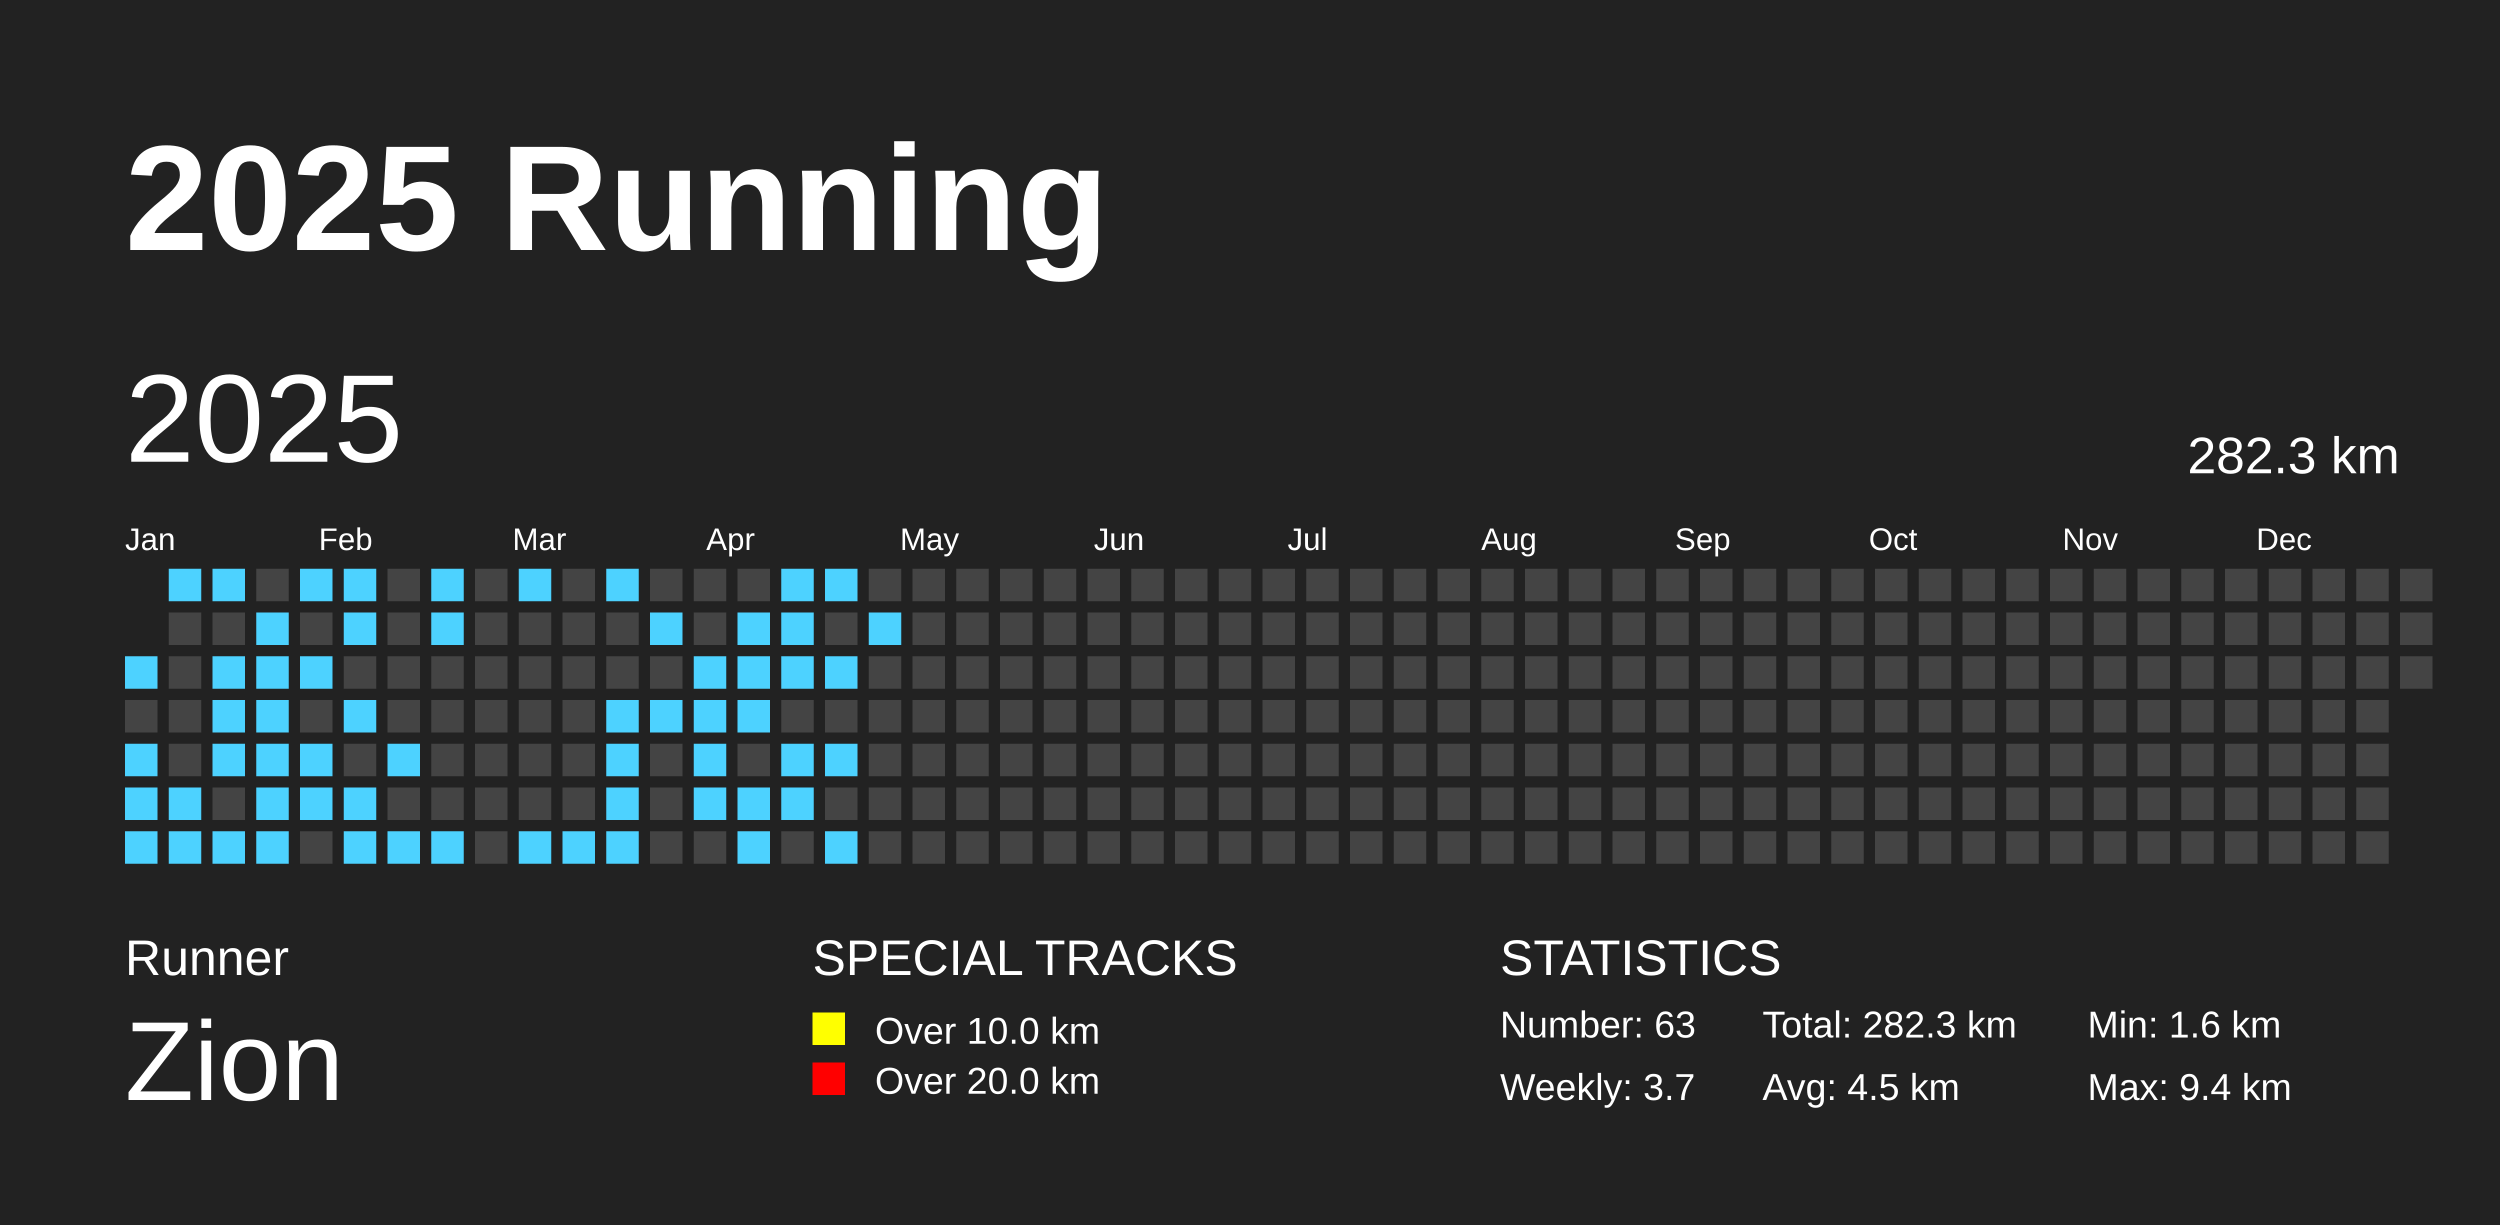
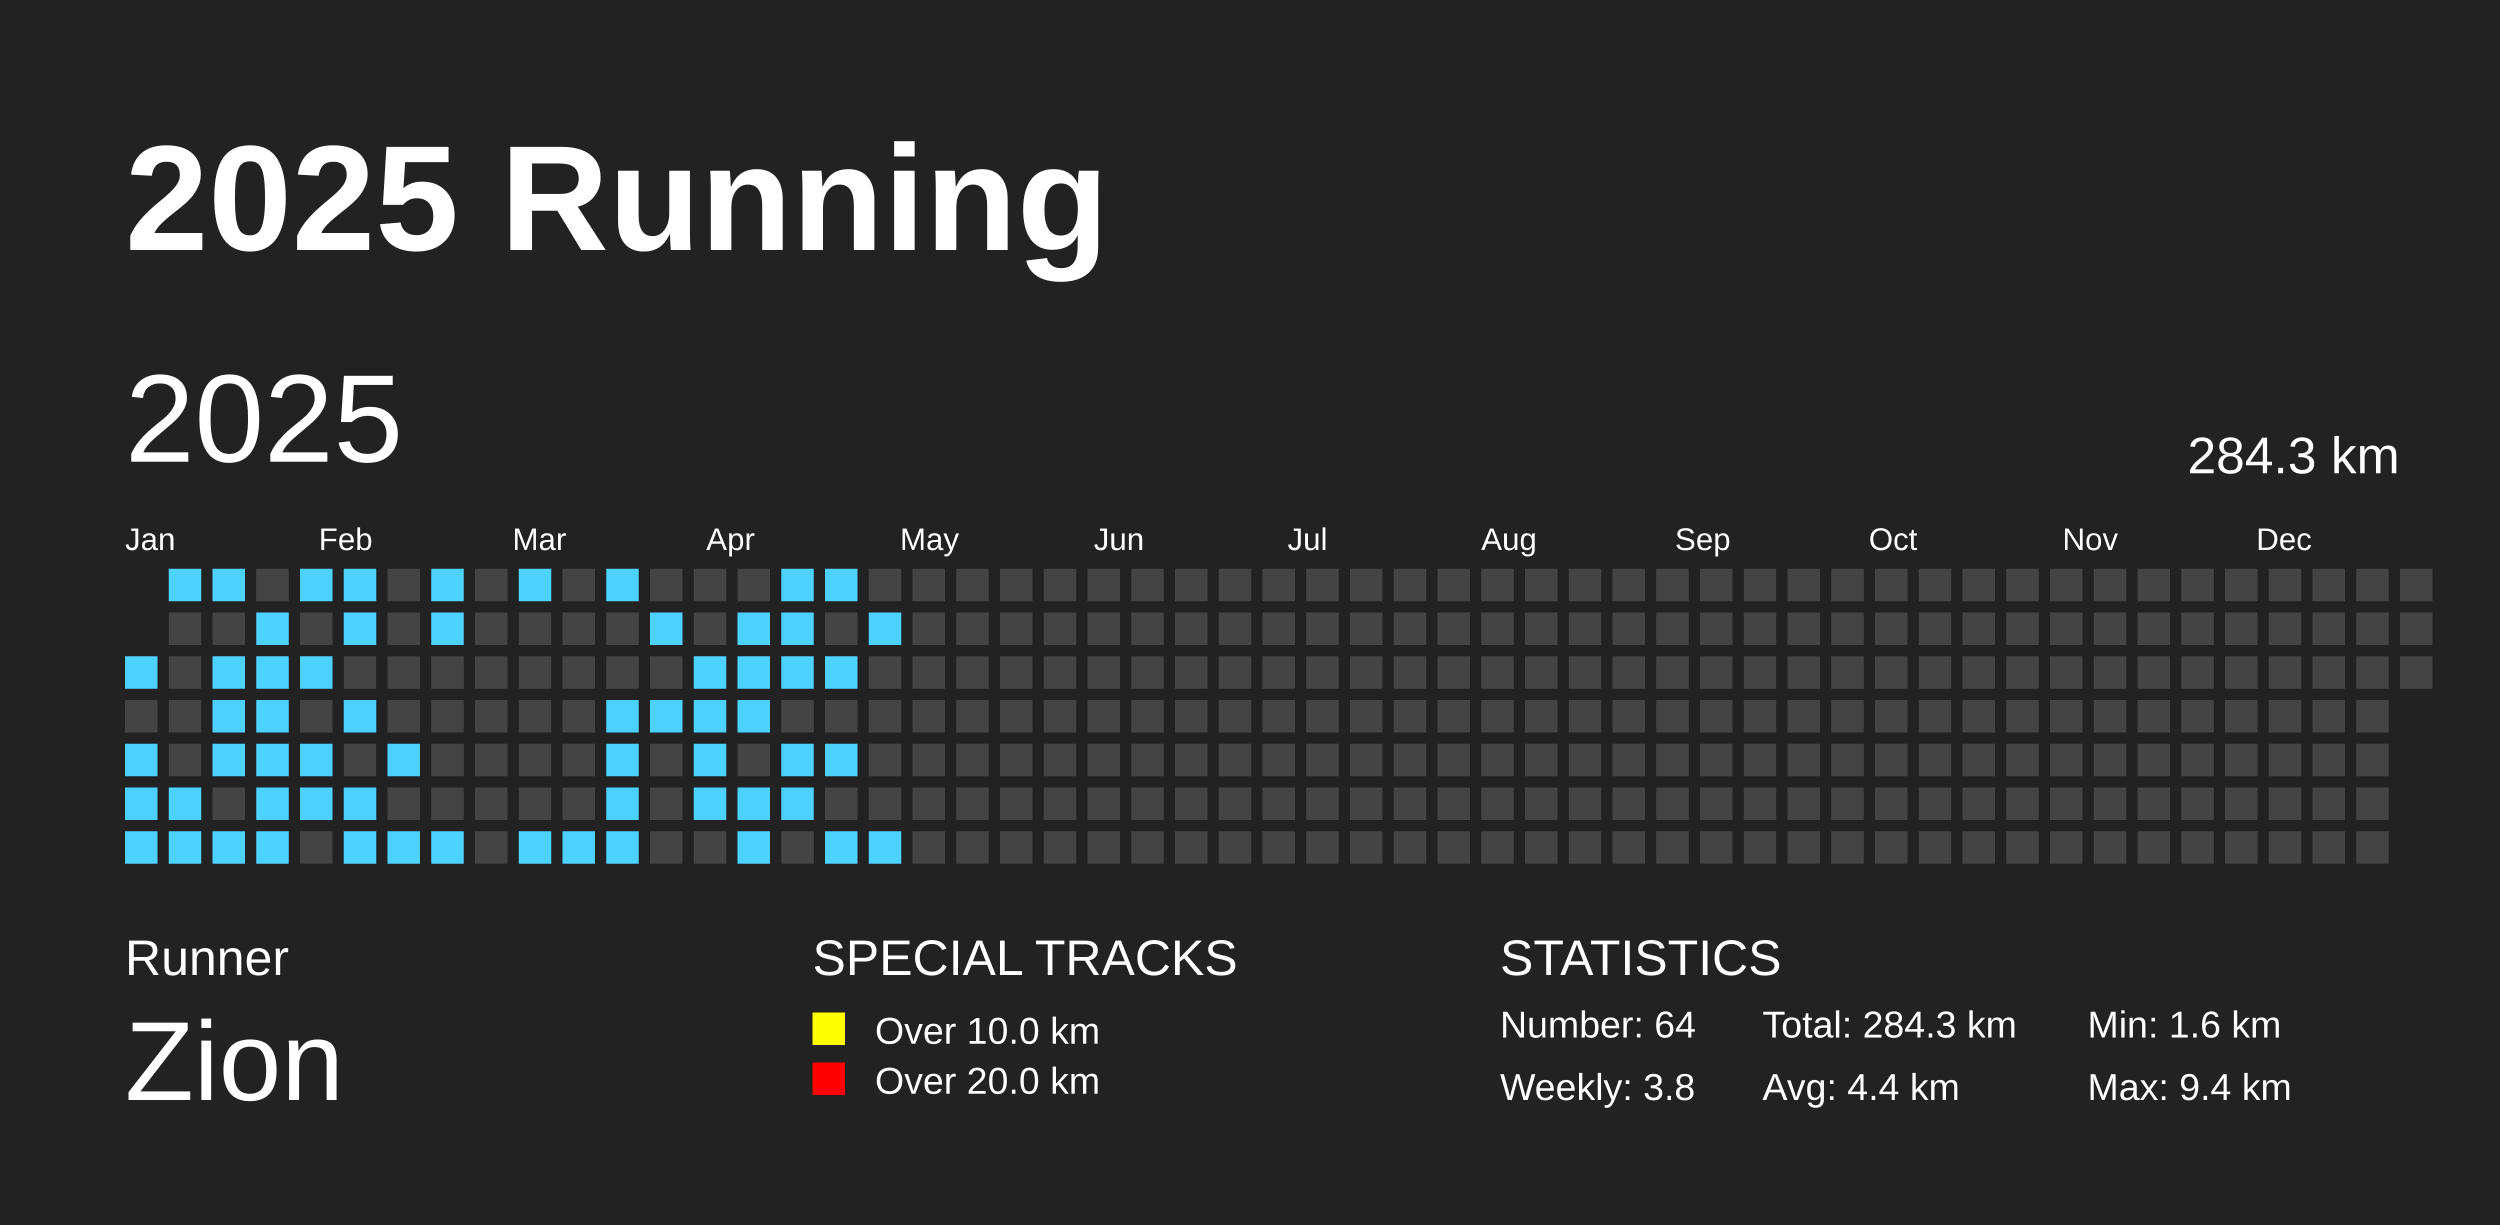
<svg xmlns="http://www.w3.org/2000/svg" baseProfile="full" height="98mm" version="1.1" viewBox="0,0,200,98" width="200mm">
  <defs />
  <rect fill="#222222" height="98" width="200" x="0" y="0" />
  <text fill="#FFFFFF" style="font-size:12px; font-family:Arial; font-weight:bold;" x="10" y="20">2025 Running</text>
  <text fill="#FFFFFF" style="font-size:4px; font-family:Arial" x="10" y="78">Runner</text>
  <text fill="#FFFFFF" style="font-size:9px; font-family:Arial" x="10" y="88">Zion</text>
  <text fill="#FFFFFF" style="font-size:4px; font-family:Arial" x="65" y="78">SPECIAL TRACKS</text>
  <rect fill="yellow" height="2.6" width="2.6" x="65" y="81" />
  <text fill="#FFFFFF" style="font-size:3px; font-family:Arial" x="70" y="83.5">Over 10.0 km</text>
  <rect fill="red" height="2.6" width="2.6" x="65" y="85" />
  <text fill="#FFFFFF" style="font-size:3px; font-family:Arial" x="70" y="87.5">Over 20.0 km</text>
  <text fill="#FFFFFF" style="font-size:4px; font-family:Arial" x="120" y="78">STATISTICS</text>
-   <text fill="#FFFFFF" style="font-size:3px; font-family:Arial" x="120" y="83">Number: 63</text>
-   <text fill="#FFFFFF" style="font-size:3px; font-family:Arial" x="120" y="88">Weekly: 3.7</text>
-   <text fill="#FFFFFF" style="font-size:3px; font-family:Arial" x="141" y="83">Total: 282.3 km</text>
-   <text fill="#FFFFFF" style="font-size:3px; font-family:Arial" x="141" y="88">Avg: 4.5 km</text>
+   <text fill="#FFFFFF" style="font-size:3px; font-family:Arial" x="120" y="83">Number: 64</text>
+   <text fill="#FFFFFF" style="font-size:3px; font-family:Arial" x="120" y="88">Weekly: 3.8</text>
+   <text fill="#FFFFFF" style="font-size:3px; font-family:Arial" x="141" y="83">Total: 284.3 km</text>
+   <text fill="#FFFFFF" style="font-size:3px; font-family:Arial" x="141" y="88">Avg: 4.4 km</text>
  <text fill="#FFFFFF" style="font-size:3px; font-family:Arial" x="167" y="83">Min: 1.6 km</text>
  <text fill="#FFFFFF" style="font-size:3px; font-family:Arial" x="167" y="88">Max: 9.4 km</text>
  <text dominant-baseline="hanging" fill="#FFFFFF" style="font-size:10.0px; font-family:Arial;" x="10" y="30">2025</text>
-   <text dominant-baseline="hanging" fill="#FFFFFF" style="font-size:4.125px; font-family:Arial;" x="175" y="35">282.3 km</text>
+   <text dominant-baseline="hanging" fill="#FFFFFF" style="font-size:4.125px; font-family:Arial;" x="175" y="35">284.3 km</text>
  <text fill="#FFFFFF" style="font-size:2.5px; font-family:Arial" x="10.0" y="44">Jan</text>
  <text fill="#FFFFFF" style="font-size:2.5px; font-family:Arial" x="25.5" y="44">Feb</text>
  <text fill="#FFFFFF" style="font-size:2.5px; font-family:Arial" x="41.0" y="44">Mar</text>
  <text fill="#FFFFFF" style="font-size:2.5px; font-family:Arial" x="56.5" y="44">Apr</text>
  <text fill="#FFFFFF" style="font-size:2.5px; font-family:Arial" x="72.0" y="44">May</text>
  <text fill="#FFFFFF" style="font-size:2.5px; font-family:Arial" x="87.5" y="44">Jun</text>
  <text fill="#FFFFFF" style="font-size:2.5px; font-family:Arial" x="103.0" y="44">Jul</text>
  <text fill="#FFFFFF" style="font-size:2.5px; font-family:Arial" x="118.5" y="44">Aug</text>
  <text fill="#FFFFFF" style="font-size:2.5px; font-family:Arial" x="134.0" y="44">Sep</text>
  <text fill="#FFFFFF" style="font-size:2.5px; font-family:Arial" x="149.5" y="44">Oct</text>
  <text fill="#FFFFFF" style="font-size:2.5px; font-family:Arial" x="165.0" y="44">Nov</text>
  <text fill="#FFFFFF" style="font-size:2.5px; font-family:Arial" x="180.5" y="44">Dec</text>
  <rect fill="#4DD2FF" height="2.6" width="2.6" x="10.0" y="52.5" />
  <rect fill="#444444" height="2.6" width="2.6" x="10.0" y="56.0" />
  <rect fill="#4DD2FF" height="2.6" width="2.6" x="10.0" y="59.5" />
  <rect fill="#4DD2FF" height="2.6" width="2.6" x="10.0" y="63.0" />
  <rect fill="#4DD2FF" height="2.6" width="2.6" x="10.0" y="66.5" />
  <rect fill="#4DD2FF" height="2.6" width="2.6" x="13.5" y="45.5" />
  <rect fill="#444444" height="2.6" width="2.6" x="13.5" y="49.0" />
  <rect fill="#444444" height="2.6" width="2.6" x="13.5" y="52.5" />
  <rect fill="#444444" height="2.6" width="2.6" x="13.5" y="56.0" />
  <rect fill="#444444" height="2.6" width="2.6" x="13.5" y="59.5" />
  <rect fill="#4DD2FF" height="2.6" width="2.6" x="13.5" y="63.0" />
  <rect fill="#4DD2FF" height="2.6" width="2.6" x="13.5" y="66.5" />
  <rect fill="#4DD2FF" height="2.6" width="2.6" x="17.0" y="45.5" />
  <rect fill="#444444" height="2.6" width="2.6" x="17.0" y="49.0" />
  <rect fill="#4DD2FF" height="2.6" width="2.6" x="17.0" y="52.5" />
  <rect fill="#4DD2FF" height="2.6" width="2.6" x="17.0" y="56.0" />
  <rect fill="#4DD2FF" height="2.6" width="2.6" x="17.0" y="59.5" />
  <rect fill="#444444" height="2.6" width="2.6" x="17.0" y="63.0" />
  <rect fill="#4DD2FF" height="2.6" width="2.6" x="17.0" y="66.5" />
  <rect fill="#444444" height="2.6" width="2.6" x="20.5" y="45.5" />
  <rect fill="#4DD2FF" height="2.6" width="2.6" x="20.5" y="49.0" />
  <rect fill="#4DD2FF" height="2.6" width="2.6" x="20.5" y="52.5" />
  <rect fill="#4DD2FF" height="2.6" width="2.6" x="20.5" y="56.0" />
  <rect fill="#4DD2FF" height="2.6" width="2.6" x="20.5" y="59.5" />
  <rect fill="#4DD2FF" height="2.6" width="2.6" x="20.5" y="63.0" />
  <rect fill="#4DD2FF" height="2.6" width="2.6" x="20.5" y="66.5" />
  <rect fill="#4DD2FF" height="2.6" width="2.6" x="24.0" y="45.5" />
  <rect fill="#444444" height="2.6" width="2.6" x="24.0" y="49.0" />
  <rect fill="#4DD2FF" height="2.6" width="2.6" x="24.0" y="52.5" />
  <rect fill="#444444" height="2.6" width="2.6" x="24.0" y="56.0" />
  <rect fill="#4DD2FF" height="2.6" width="2.6" x="24.0" y="59.5" />
  <rect fill="#4DD2FF" height="2.6" width="2.6" x="24.0" y="63.0" />
  <rect fill="#444444" height="2.6" width="2.6" x="24.0" y="66.5" />
  <rect fill="#4DD2FF" height="2.6" width="2.6" x="27.5" y="45.5" />
  <rect fill="#4DD2FF" height="2.6" width="2.6" x="27.5" y="49.0" />
  <rect fill="#444444" height="2.6" width="2.6" x="27.5" y="52.5" />
  <rect fill="#4DD2FF" height="2.6" width="2.6" x="27.5" y="56.0" />
  <rect fill="#444444" height="2.6" width="2.6" x="27.5" y="59.5" />
  <rect fill="#4DD2FF" height="2.6" width="2.6" x="27.5" y="63.0" />
  <rect fill="#4DD2FF" height="2.6" width="2.6" x="27.5" y="66.5" />
  <rect fill="#444444" height="2.6" width="2.6" x="31.0" y="45.5" />
  <rect fill="#444444" height="2.6" width="2.6" x="31.0" y="49.0" />
  <rect fill="#444444" height="2.6" width="2.6" x="31.0" y="52.5" />
  <rect fill="#444444" height="2.6" width="2.6" x="31.0" y="56.0" />
  <rect fill="#4DD2FF" height="2.6" width="2.6" x="31.0" y="59.5" />
  <rect fill="#444444" height="2.6" width="2.6" x="31.0" y="63.0" />
  <rect fill="#4DD2FF" height="2.6" width="2.6" x="31.0" y="66.5" />
  <rect fill="#4DD2FF" height="2.6" width="2.6" x="34.5" y="45.5" />
  <rect fill="#4DD2FF" height="2.6" width="2.6" x="34.5" y="49.0" />
  <rect fill="#444444" height="2.6" width="2.6" x="34.5" y="52.5" />
  <rect fill="#444444" height="2.6" width="2.6" x="34.5" y="56.0" />
  <rect fill="#444444" height="2.6" width="2.6" x="34.5" y="59.5" />
  <rect fill="#444444" height="2.6" width="2.6" x="34.5" y="63.0" />
  <rect fill="#4DD2FF" height="2.6" width="2.6" x="34.5" y="66.5" />
  <rect fill="#444444" height="2.6" width="2.6" x="38.0" y="45.5" />
  <rect fill="#444444" height="2.6" width="2.6" x="38.0" y="49.0" />
  <rect fill="#444444" height="2.6" width="2.6" x="38.0" y="52.5" />
  <rect fill="#444444" height="2.6" width="2.6" x="38.0" y="56.0" />
  <rect fill="#444444" height="2.6" width="2.6" x="38.0" y="59.5" />
  <rect fill="#444444" height="2.6" width="2.6" x="38.0" y="63.0" />
  <rect fill="#444444" height="2.6" width="2.6" x="38.0" y="66.5" />
  <rect fill="#4DD2FF" height="2.6" width="2.6" x="41.5" y="45.5" />
  <rect fill="#444444" height="2.6" width="2.6" x="41.5" y="49.0" />
  <rect fill="#444444" height="2.6" width="2.6" x="41.5" y="52.5" />
  <rect fill="#444444" height="2.6" width="2.6" x="41.5" y="56.0" />
  <rect fill="#444444" height="2.6" width="2.6" x="41.5" y="59.5" />
  <rect fill="#444444" height="2.6" width="2.6" x="41.5" y="63.0" />
  <rect fill="#4DD2FF" height="2.6" width="2.6" x="41.5" y="66.5" />
  <rect fill="#444444" height="2.6" width="2.6" x="45.0" y="45.5" />
  <rect fill="#444444" height="2.6" width="2.6" x="45.0" y="49.0" />
  <rect fill="#444444" height="2.6" width="2.6" x="45.0" y="52.5" />
  <rect fill="#444444" height="2.6" width="2.6" x="45.0" y="56.0" />
  <rect fill="#444444" height="2.6" width="2.6" x="45.0" y="59.5" />
  <rect fill="#444444" height="2.6" width="2.6" x="45.0" y="63.0" />
  <rect fill="#4DD2FF" height="2.6" width="2.6" x="45.0" y="66.5" />
  <rect fill="#4DD2FF" height="2.6" width="2.6" x="48.5" y="45.5" />
  <rect fill="#444444" height="2.6" width="2.6" x="48.5" y="49.0" />
  <rect fill="#444444" height="2.6" width="2.6" x="48.5" y="52.5" />
  <rect fill="#4DD2FF" height="2.6" width="2.6" x="48.5" y="56.0" />
  <rect fill="#4DD2FF" height="2.6" width="2.6" x="48.5" y="59.5" />
  <rect fill="#4DD2FF" height="2.6" width="2.6" x="48.5" y="63.0" />
  <rect fill="#4DD2FF" height="2.6" width="2.6" x="48.5" y="66.5" />
  <rect fill="#444444" height="2.6" width="2.6" x="52.0" y="45.5" />
  <rect fill="#4DD2FF" height="2.6" width="2.6" x="52.0" y="49.0" />
  <rect fill="#444444" height="2.6" width="2.6" x="52.0" y="52.5" />
  <rect fill="#4DD2FF" height="2.6" width="2.6" x="52.0" y="56.0" />
  <rect fill="#444444" height="2.6" width="2.6" x="52.0" y="59.5" />
  <rect fill="#444444" height="2.6" width="2.6" x="52.0" y="63.0" />
  <rect fill="#444444" height="2.6" width="2.6" x="52.0" y="66.5" />
  <rect fill="#444444" height="2.6" width="2.6" x="55.5" y="45.5" />
  <rect fill="#444444" height="2.6" width="2.6" x="55.5" y="49.0" />
  <rect fill="#4DD2FF" height="2.6" width="2.6" x="55.5" y="52.5" />
  <rect fill="#4DD2FF" height="2.6" width="2.6" x="55.5" y="56.0" />
  <rect fill="#4DD2FF" height="2.6" width="2.6" x="55.5" y="59.5" />
  <rect fill="#4DD2FF" height="2.6" width="2.6" x="55.5" y="63.0" />
  <rect fill="#444444" height="2.6" width="2.6" x="55.5" y="66.5" />
  <rect fill="#444444" height="2.6" width="2.6" x="59.0" y="45.5" />
  <rect fill="#4DD2FF" height="2.6" width="2.6" x="59.0" y="49.0" />
  <rect fill="#4DD2FF" height="2.6" width="2.6" x="59.0" y="52.5" />
  <rect fill="#4DD2FF" height="2.6" width="2.6" x="59.0" y="56.0" />
  <rect fill="#444444" height="2.6" width="2.6" x="59.0" y="59.5" />
  <rect fill="#4DD2FF" height="2.6" width="2.6" x="59.0" y="63.0" />
  <rect fill="#4DD2FF" height="2.6" width="2.6" x="59.0" y="66.5" />
  <rect fill="#4DD2FF" height="2.6" width="2.6" x="62.5" y="45.5" />
  <rect fill="#4DD2FF" height="2.6" width="2.6" x="62.5" y="49.0" />
  <rect fill="#4DD2FF" height="2.6" width="2.6" x="62.5" y="52.5" />
  <rect fill="#444444" height="2.6" width="2.6" x="62.5" y="56.0" />
  <rect fill="#4DD2FF" height="2.6" width="2.6" x="62.5" y="59.5" />
  <rect fill="#4DD2FF" height="2.6" width="2.6" x="62.5" y="63.0" />
  <rect fill="#444444" height="2.6" width="2.6" x="62.5" y="66.5" />
  <rect fill="#4DD2FF" height="2.6" width="2.6" x="66.0" y="45.5" />
  <rect fill="#444444" height="2.6" width="2.6" x="66.0" y="49.0" />
  <rect fill="#4DD2FF" height="2.6" width="2.6" x="66.0" y="52.5" />
  <rect fill="#444444" height="2.6" width="2.6" x="66.0" y="56.0" />
  <rect fill="#4DD2FF" height="2.6" width="2.6" x="66.0" y="59.5" />
  <rect fill="#444444" height="2.6" width="2.6" x="66.0" y="63.0" />
  <rect fill="#4DD2FF" height="2.6" width="2.6" x="66.0" y="66.5" />
  <rect fill="#444444" height="2.6" width="2.6" x="69.5" y="45.5" />
  <rect fill="#4DD2FF" height="2.6" width="2.6" x="69.5" y="49.0" />
  <rect fill="#444444" height="2.6" width="2.6" x="69.5" y="52.5" />
  <rect fill="#444444" height="2.6" width="2.6" x="69.5" y="56.0" />
  <rect fill="#444444" height="2.6" width="2.6" x="69.5" y="59.5" />
  <rect fill="#444444" height="2.6" width="2.6" x="69.5" y="63.0" />
-   <rect fill="#444444" height="2.6" width="2.6" x="69.5" y="66.5" />
+   <rect fill="#4DD2FF" height="2.6" width="2.6" x="69.5" y="66.5" />
  <rect fill="#444444" height="2.6" width="2.6" x="73.0" y="45.5" />
  <rect fill="#444444" height="2.6" width="2.6" x="73.0" y="49.0" />
  <rect fill="#444444" height="2.6" width="2.6" x="73.0" y="52.5" />
  <rect fill="#444444" height="2.6" width="2.6" x="73.0" y="56.0" />
  <rect fill="#444444" height="2.6" width="2.6" x="73.0" y="59.5" />
  <rect fill="#444444" height="2.6" width="2.6" x="73.0" y="63.0" />
  <rect fill="#444444" height="2.6" width="2.6" x="73.0" y="66.5" />
  <rect fill="#444444" height="2.6" width="2.6" x="76.5" y="45.5" />
  <rect fill="#444444" height="2.6" width="2.6" x="76.5" y="49.0" />
  <rect fill="#444444" height="2.6" width="2.6" x="76.5" y="52.5" />
  <rect fill="#444444" height="2.6" width="2.6" x="76.5" y="56.0" />
  <rect fill="#444444" height="2.6" width="2.6" x="76.5" y="59.5" />
  <rect fill="#444444" height="2.6" width="2.6" x="76.5" y="63.0" />
  <rect fill="#444444" height="2.6" width="2.6" x="76.5" y="66.5" />
  <rect fill="#444444" height="2.6" width="2.6" x="80.0" y="45.5" />
  <rect fill="#444444" height="2.6" width="2.6" x="80.0" y="49.0" />
  <rect fill="#444444" height="2.6" width="2.6" x="80.0" y="52.5" />
  <rect fill="#444444" height="2.6" width="2.6" x="80.0" y="56.0" />
  <rect fill="#444444" height="2.6" width="2.6" x="80.0" y="59.5" />
  <rect fill="#444444" height="2.6" width="2.6" x="80.0" y="63.0" />
  <rect fill="#444444" height="2.6" width="2.6" x="80.0" y="66.5" />
  <rect fill="#444444" height="2.6" width="2.6" x="83.5" y="45.5" />
  <rect fill="#444444" height="2.6" width="2.6" x="83.5" y="49.0" />
  <rect fill="#444444" height="2.6" width="2.6" x="83.5" y="52.5" />
  <rect fill="#444444" height="2.6" width="2.6" x="83.5" y="56.0" />
  <rect fill="#444444" height="2.6" width="2.6" x="83.5" y="59.5" />
  <rect fill="#444444" height="2.6" width="2.6" x="83.5" y="63.0" />
  <rect fill="#444444" height="2.6" width="2.6" x="83.5" y="66.5" />
  <rect fill="#444444" height="2.6" width="2.6" x="87.0" y="45.5" />
  <rect fill="#444444" height="2.6" width="2.6" x="87.0" y="49.0" />
  <rect fill="#444444" height="2.6" width="2.6" x="87.0" y="52.5" />
  <rect fill="#444444" height="2.6" width="2.6" x="87.0" y="56.0" />
  <rect fill="#444444" height="2.6" width="2.6" x="87.0" y="59.5" />
  <rect fill="#444444" height="2.6" width="2.6" x="87.0" y="63.0" />
  <rect fill="#444444" height="2.6" width="2.6" x="87.0" y="66.5" />
  <rect fill="#444444" height="2.6" width="2.6" x="90.5" y="45.5" />
  <rect fill="#444444" height="2.6" width="2.6" x="90.5" y="49.0" />
  <rect fill="#444444" height="2.6" width="2.6" x="90.5" y="52.5" />
  <rect fill="#444444" height="2.6" width="2.6" x="90.5" y="56.0" />
  <rect fill="#444444" height="2.6" width="2.6" x="90.5" y="59.5" />
  <rect fill="#444444" height="2.6" width="2.6" x="90.5" y="63.0" />
  <rect fill="#444444" height="2.6" width="2.6" x="90.5" y="66.5" />
  <rect fill="#444444" height="2.6" width="2.6" x="94.0" y="45.5" />
  <rect fill="#444444" height="2.6" width="2.6" x="94.0" y="49.0" />
  <rect fill="#444444" height="2.6" width="2.6" x="94.0" y="52.5" />
  <rect fill="#444444" height="2.6" width="2.6" x="94.0" y="56.0" />
  <rect fill="#444444" height="2.6" width="2.6" x="94.0" y="59.5" />
  <rect fill="#444444" height="2.6" width="2.6" x="94.0" y="63.0" />
  <rect fill="#444444" height="2.6" width="2.6" x="94.0" y="66.5" />
  <rect fill="#444444" height="2.6" width="2.6" x="97.5" y="45.5" />
  <rect fill="#444444" height="2.6" width="2.6" x="97.5" y="49.0" />
  <rect fill="#444444" height="2.6" width="2.6" x="97.5" y="52.5" />
  <rect fill="#444444" height="2.6" width="2.6" x="97.5" y="56.0" />
  <rect fill="#444444" height="2.6" width="2.6" x="97.5" y="59.5" />
  <rect fill="#444444" height="2.6" width="2.6" x="97.5" y="63.0" />
  <rect fill="#444444" height="2.6" width="2.6" x="97.5" y="66.5" />
  <rect fill="#444444" height="2.6" width="2.6" x="101.0" y="45.5" />
  <rect fill="#444444" height="2.6" width="2.6" x="101.0" y="49.0" />
  <rect fill="#444444" height="2.6" width="2.6" x="101.0" y="52.5" />
  <rect fill="#444444" height="2.6" width="2.6" x="101.0" y="56.0" />
  <rect fill="#444444" height="2.6" width="2.6" x="101.0" y="59.5" />
  <rect fill="#444444" height="2.6" width="2.6" x="101.0" y="63.0" />
  <rect fill="#444444" height="2.6" width="2.6" x="101.0" y="66.5" />
  <rect fill="#444444" height="2.6" width="2.6" x="104.5" y="45.5" />
  <rect fill="#444444" height="2.6" width="2.6" x="104.5" y="49.0" />
  <rect fill="#444444" height="2.6" width="2.6" x="104.5" y="52.5" />
  <rect fill="#444444" height="2.6" width="2.6" x="104.5" y="56.0" />
  <rect fill="#444444" height="2.6" width="2.6" x="104.5" y="59.5" />
  <rect fill="#444444" height="2.6" width="2.6" x="104.5" y="63.0" />
  <rect fill="#444444" height="2.6" width="2.6" x="104.5" y="66.5" />
  <rect fill="#444444" height="2.6" width="2.6" x="108.0" y="45.5" />
  <rect fill="#444444" height="2.6" width="2.6" x="108.0" y="49.0" />
  <rect fill="#444444" height="2.6" width="2.6" x="108.0" y="52.5" />
  <rect fill="#444444" height="2.6" width="2.6" x="108.0" y="56.0" />
  <rect fill="#444444" height="2.6" width="2.6" x="108.0" y="59.5" />
  <rect fill="#444444" height="2.6" width="2.6" x="108.0" y="63.0" />
  <rect fill="#444444" height="2.6" width="2.6" x="108.0" y="66.5" />
  <rect fill="#444444" height="2.6" width="2.6" x="111.5" y="45.5" />
  <rect fill="#444444" height="2.6" width="2.6" x="111.5" y="49.0" />
  <rect fill="#444444" height="2.6" width="2.6" x="111.5" y="52.5" />
  <rect fill="#444444" height="2.6" width="2.6" x="111.5" y="56.0" />
  <rect fill="#444444" height="2.6" width="2.6" x="111.5" y="59.5" />
  <rect fill="#444444" height="2.6" width="2.6" x="111.5" y="63.0" />
  <rect fill="#444444" height="2.6" width="2.6" x="111.5" y="66.5" />
  <rect fill="#444444" height="2.6" width="2.6" x="115.0" y="45.5" />
  <rect fill="#444444" height="2.6" width="2.6" x="115.0" y="49.0" />
  <rect fill="#444444" height="2.6" width="2.6" x="115.0" y="52.5" />
  <rect fill="#444444" height="2.6" width="2.6" x="115.0" y="56.0" />
  <rect fill="#444444" height="2.6" width="2.6" x="115.0" y="59.5" />
  <rect fill="#444444" height="2.6" width="2.6" x="115.0" y="63.0" />
  <rect fill="#444444" height="2.6" width="2.6" x="115.0" y="66.5" />
  <rect fill="#444444" height="2.6" width="2.6" x="118.5" y="45.5" />
  <rect fill="#444444" height="2.6" width="2.6" x="118.5" y="49.0" />
  <rect fill="#444444" height="2.6" width="2.6" x="118.5" y="52.5" />
  <rect fill="#444444" height="2.6" width="2.6" x="118.5" y="56.0" />
  <rect fill="#444444" height="2.6" width="2.6" x="118.5" y="59.5" />
  <rect fill="#444444" height="2.6" width="2.6" x="118.5" y="63.0" />
  <rect fill="#444444" height="2.6" width="2.6" x="118.5" y="66.5" />
  <rect fill="#444444" height="2.6" width="2.6" x="122.0" y="45.5" />
  <rect fill="#444444" height="2.6" width="2.6" x="122.0" y="49.0" />
  <rect fill="#444444" height="2.6" width="2.6" x="122.0" y="52.5" />
  <rect fill="#444444" height="2.6" width="2.6" x="122.0" y="56.0" />
  <rect fill="#444444" height="2.6" width="2.6" x="122.0" y="59.5" />
  <rect fill="#444444" height="2.6" width="2.6" x="122.0" y="63.0" />
  <rect fill="#444444" height="2.6" width="2.6" x="122.0" y="66.5" />
  <rect fill="#444444" height="2.6" width="2.6" x="125.5" y="45.5" />
  <rect fill="#444444" height="2.6" width="2.6" x="125.5" y="49.0" />
  <rect fill="#444444" height="2.6" width="2.6" x="125.5" y="52.5" />
  <rect fill="#444444" height="2.6" width="2.6" x="125.5" y="56.0" />
  <rect fill="#444444" height="2.6" width="2.6" x="125.5" y="59.5" />
  <rect fill="#444444" height="2.6" width="2.6" x="125.5" y="63.0" />
  <rect fill="#444444" height="2.6" width="2.6" x="125.5" y="66.5" />
  <rect fill="#444444" height="2.6" width="2.6" x="129.0" y="45.5" />
  <rect fill="#444444" height="2.6" width="2.6" x="129.0" y="49.0" />
  <rect fill="#444444" height="2.6" width="2.6" x="129.0" y="52.5" />
  <rect fill="#444444" height="2.6" width="2.6" x="129.0" y="56.0" />
  <rect fill="#444444" height="2.6" width="2.6" x="129.0" y="59.5" />
  <rect fill="#444444" height="2.6" width="2.6" x="129.0" y="63.0" />
  <rect fill="#444444" height="2.6" width="2.6" x="129.0" y="66.5" />
  <rect fill="#444444" height="2.6" width="2.6" x="132.5" y="45.5" />
  <rect fill="#444444" height="2.6" width="2.6" x="132.5" y="49.0" />
  <rect fill="#444444" height="2.6" width="2.6" x="132.5" y="52.5" />
  <rect fill="#444444" height="2.6" width="2.6" x="132.5" y="56.0" />
  <rect fill="#444444" height="2.6" width="2.6" x="132.5" y="59.5" />
  <rect fill="#444444" height="2.6" width="2.6" x="132.5" y="63.0" />
  <rect fill="#444444" height="2.6" width="2.6" x="132.5" y="66.5" />
  <rect fill="#444444" height="2.6" width="2.6" x="136.0" y="45.5" />
  <rect fill="#444444" height="2.6" width="2.6" x="136.0" y="49.0" />
  <rect fill="#444444" height="2.6" width="2.6" x="136.0" y="52.5" />
  <rect fill="#444444" height="2.6" width="2.6" x="136.0" y="56.0" />
  <rect fill="#444444" height="2.6" width="2.6" x="136.0" y="59.5" />
  <rect fill="#444444" height="2.6" width="2.6" x="136.0" y="63.0" />
  <rect fill="#444444" height="2.6" width="2.6" x="136.0" y="66.5" />
  <rect fill="#444444" height="2.6" width="2.6" x="139.5" y="45.5" />
  <rect fill="#444444" height="2.6" width="2.6" x="139.5" y="49.0" />
  <rect fill="#444444" height="2.6" width="2.6" x="139.5" y="52.5" />
  <rect fill="#444444" height="2.6" width="2.6" x="139.5" y="56.0" />
  <rect fill="#444444" height="2.6" width="2.6" x="139.5" y="59.5" />
  <rect fill="#444444" height="2.6" width="2.6" x="139.5" y="63.0" />
  <rect fill="#444444" height="2.6" width="2.6" x="139.5" y="66.5" />
  <rect fill="#444444" height="2.6" width="2.6" x="143.0" y="45.5" />
  <rect fill="#444444" height="2.6" width="2.6" x="143.0" y="49.0" />
  <rect fill="#444444" height="2.6" width="2.6" x="143.0" y="52.5" />
  <rect fill="#444444" height="2.6" width="2.6" x="143.0" y="56.0" />
  <rect fill="#444444" height="2.6" width="2.6" x="143.0" y="59.5" />
  <rect fill="#444444" height="2.6" width="2.6" x="143.0" y="63.0" />
  <rect fill="#444444" height="2.6" width="2.6" x="143.0" y="66.5" />
  <rect fill="#444444" height="2.6" width="2.6" x="146.5" y="45.5" />
  <rect fill="#444444" height="2.6" width="2.6" x="146.5" y="49.0" />
  <rect fill="#444444" height="2.6" width="2.6" x="146.5" y="52.5" />
  <rect fill="#444444" height="2.6" width="2.6" x="146.5" y="56.0" />
  <rect fill="#444444" height="2.6" width="2.6" x="146.5" y="59.5" />
  <rect fill="#444444" height="2.6" width="2.6" x="146.5" y="63.0" />
  <rect fill="#444444" height="2.6" width="2.6" x="146.5" y="66.5" />
  <rect fill="#444444" height="2.6" width="2.6" x="150.0" y="45.5" />
  <rect fill="#444444" height="2.6" width="2.6" x="150.0" y="49.0" />
  <rect fill="#444444" height="2.6" width="2.6" x="150.0" y="52.5" />
  <rect fill="#444444" height="2.6" width="2.6" x="150.0" y="56.0" />
  <rect fill="#444444" height="2.6" width="2.6" x="150.0" y="59.5" />
  <rect fill="#444444" height="2.6" width="2.6" x="150.0" y="63.0" />
  <rect fill="#444444" height="2.6" width="2.6" x="150.0" y="66.5" />
  <rect fill="#444444" height="2.6" width="2.6" x="153.5" y="45.5" />
  <rect fill="#444444" height="2.6" width="2.6" x="153.5" y="49.0" />
  <rect fill="#444444" height="2.6" width="2.6" x="153.5" y="52.5" />
  <rect fill="#444444" height="2.6" width="2.6" x="153.5" y="56.0" />
  <rect fill="#444444" height="2.6" width="2.6" x="153.5" y="59.5" />
  <rect fill="#444444" height="2.6" width="2.6" x="153.5" y="63.0" />
  <rect fill="#444444" height="2.6" width="2.6" x="153.5" y="66.5" />
  <rect fill="#444444" height="2.6" width="2.6" x="157.0" y="45.5" />
  <rect fill="#444444" height="2.6" width="2.6" x="157.0" y="49.0" />
  <rect fill="#444444" height="2.6" width="2.6" x="157.0" y="52.5" />
  <rect fill="#444444" height="2.6" width="2.6" x="157.0" y="56.0" />
  <rect fill="#444444" height="2.6" width="2.6" x="157.0" y="59.5" />
  <rect fill="#444444" height="2.6" width="2.6" x="157.0" y="63.0" />
  <rect fill="#444444" height="2.6" width="2.6" x="157.0" y="66.5" />
  <rect fill="#444444" height="2.6" width="2.6" x="160.5" y="45.5" />
  <rect fill="#444444" height="2.6" width="2.6" x="160.5" y="49.0" />
  <rect fill="#444444" height="2.6" width="2.6" x="160.5" y="52.5" />
  <rect fill="#444444" height="2.6" width="2.6" x="160.5" y="56.0" />
  <rect fill="#444444" height="2.6" width="2.6" x="160.5" y="59.5" />
  <rect fill="#444444" height="2.6" width="2.6" x="160.5" y="63.0" />
  <rect fill="#444444" height="2.6" width="2.6" x="160.5" y="66.5" />
  <rect fill="#444444" height="2.6" width="2.6" x="164.0" y="45.5" />
  <rect fill="#444444" height="2.6" width="2.6" x="164.0" y="49.0" />
  <rect fill="#444444" height="2.6" width="2.6" x="164.0" y="52.5" />
  <rect fill="#444444" height="2.6" width="2.6" x="164.0" y="56.0" />
  <rect fill="#444444" height="2.6" width="2.6" x="164.0" y="59.5" />
  <rect fill="#444444" height="2.6" width="2.6" x="164.0" y="63.0" />
  <rect fill="#444444" height="2.6" width="2.6" x="164.0" y="66.5" />
  <rect fill="#444444" height="2.6" width="2.6" x="167.5" y="45.5" />
  <rect fill="#444444" height="2.6" width="2.6" x="167.5" y="49.0" />
  <rect fill="#444444" height="2.6" width="2.6" x="167.5" y="52.5" />
  <rect fill="#444444" height="2.6" width="2.6" x="167.5" y="56.0" />
  <rect fill="#444444" height="2.6" width="2.6" x="167.5" y="59.5" />
  <rect fill="#444444" height="2.6" width="2.6" x="167.5" y="63.0" />
  <rect fill="#444444" height="2.6" width="2.6" x="167.5" y="66.5" />
  <rect fill="#444444" height="2.6" width="2.6" x="171.0" y="45.5" />
  <rect fill="#444444" height="2.6" width="2.6" x="171.0" y="49.0" />
  <rect fill="#444444" height="2.6" width="2.6" x="171.0" y="52.5" />
  <rect fill="#444444" height="2.6" width="2.6" x="171.0" y="56.0" />
  <rect fill="#444444" height="2.6" width="2.6" x="171.0" y="59.5" />
  <rect fill="#444444" height="2.6" width="2.6" x="171.0" y="63.0" />
  <rect fill="#444444" height="2.6" width="2.6" x="171.0" y="66.5" />
  <rect fill="#444444" height="2.6" width="2.6" x="174.5" y="45.5" />
  <rect fill="#444444" height="2.6" width="2.6" x="174.5" y="49.0" />
  <rect fill="#444444" height="2.6" width="2.6" x="174.5" y="52.5" />
  <rect fill="#444444" height="2.6" width="2.6" x="174.5" y="56.0" />
  <rect fill="#444444" height="2.6" width="2.6" x="174.5" y="59.5" />
  <rect fill="#444444" height="2.6" width="2.6" x="174.5" y="63.0" />
  <rect fill="#444444" height="2.6" width="2.6" x="174.5" y="66.5" />
  <rect fill="#444444" height="2.6" width="2.6" x="178.0" y="45.5" />
  <rect fill="#444444" height="2.6" width="2.6" x="178.0" y="49.0" />
  <rect fill="#444444" height="2.6" width="2.6" x="178.0" y="52.5" />
  <rect fill="#444444" height="2.6" width="2.6" x="178.0" y="56.0" />
  <rect fill="#444444" height="2.6" width="2.6" x="178.0" y="59.5" />
  <rect fill="#444444" height="2.6" width="2.6" x="178.0" y="63.0" />
  <rect fill="#444444" height="2.6" width="2.6" x="178.0" y="66.5" />
  <rect fill="#444444" height="2.6" width="2.6" x="181.5" y="45.5" />
  <rect fill="#444444" height="2.6" width="2.6" x="181.5" y="49.0" />
  <rect fill="#444444" height="2.6" width="2.6" x="181.5" y="52.5" />
  <rect fill="#444444" height="2.6" width="2.6" x="181.5" y="56.0" />
  <rect fill="#444444" height="2.6" width="2.6" x="181.5" y="59.5" />
  <rect fill="#444444" height="2.6" width="2.6" x="181.5" y="63.0" />
  <rect fill="#444444" height="2.6" width="2.6" x="181.5" y="66.5" />
  <rect fill="#444444" height="2.6" width="2.6" x="185.0" y="45.5" />
  <rect fill="#444444" height="2.6" width="2.6" x="185.0" y="49.0" />
  <rect fill="#444444" height="2.6" width="2.6" x="185.0" y="52.5" />
  <rect fill="#444444" height="2.6" width="2.6" x="185.0" y="56.0" />
  <rect fill="#444444" height="2.6" width="2.6" x="185.0" y="59.5" />
  <rect fill="#444444" height="2.6" width="2.6" x="185.0" y="63.0" />
  <rect fill="#444444" height="2.6" width="2.6" x="185.0" y="66.5" />
  <rect fill="#444444" height="2.6" width="2.6" x="188.5" y="45.5" />
  <rect fill="#444444" height="2.6" width="2.6" x="188.5" y="49.0" />
  <rect fill="#444444" height="2.6" width="2.6" x="188.5" y="52.5" />
  <rect fill="#444444" height="2.6" width="2.6" x="188.5" y="56.0" />
  <rect fill="#444444" height="2.6" width="2.6" x="188.5" y="59.5" />
  <rect fill="#444444" height="2.6" width="2.6" x="188.5" y="63.0" />
  <rect fill="#444444" height="2.6" width="2.6" x="188.5" y="66.5" />
  <rect fill="#444444" height="2.6" width="2.6" x="192.0" y="45.5" />
  <rect fill="#444444" height="2.6" width="2.6" x="192.0" y="49.0" />
  <rect fill="#444444" height="2.6" width="2.6" x="192.0" y="52.5" />
</svg>
